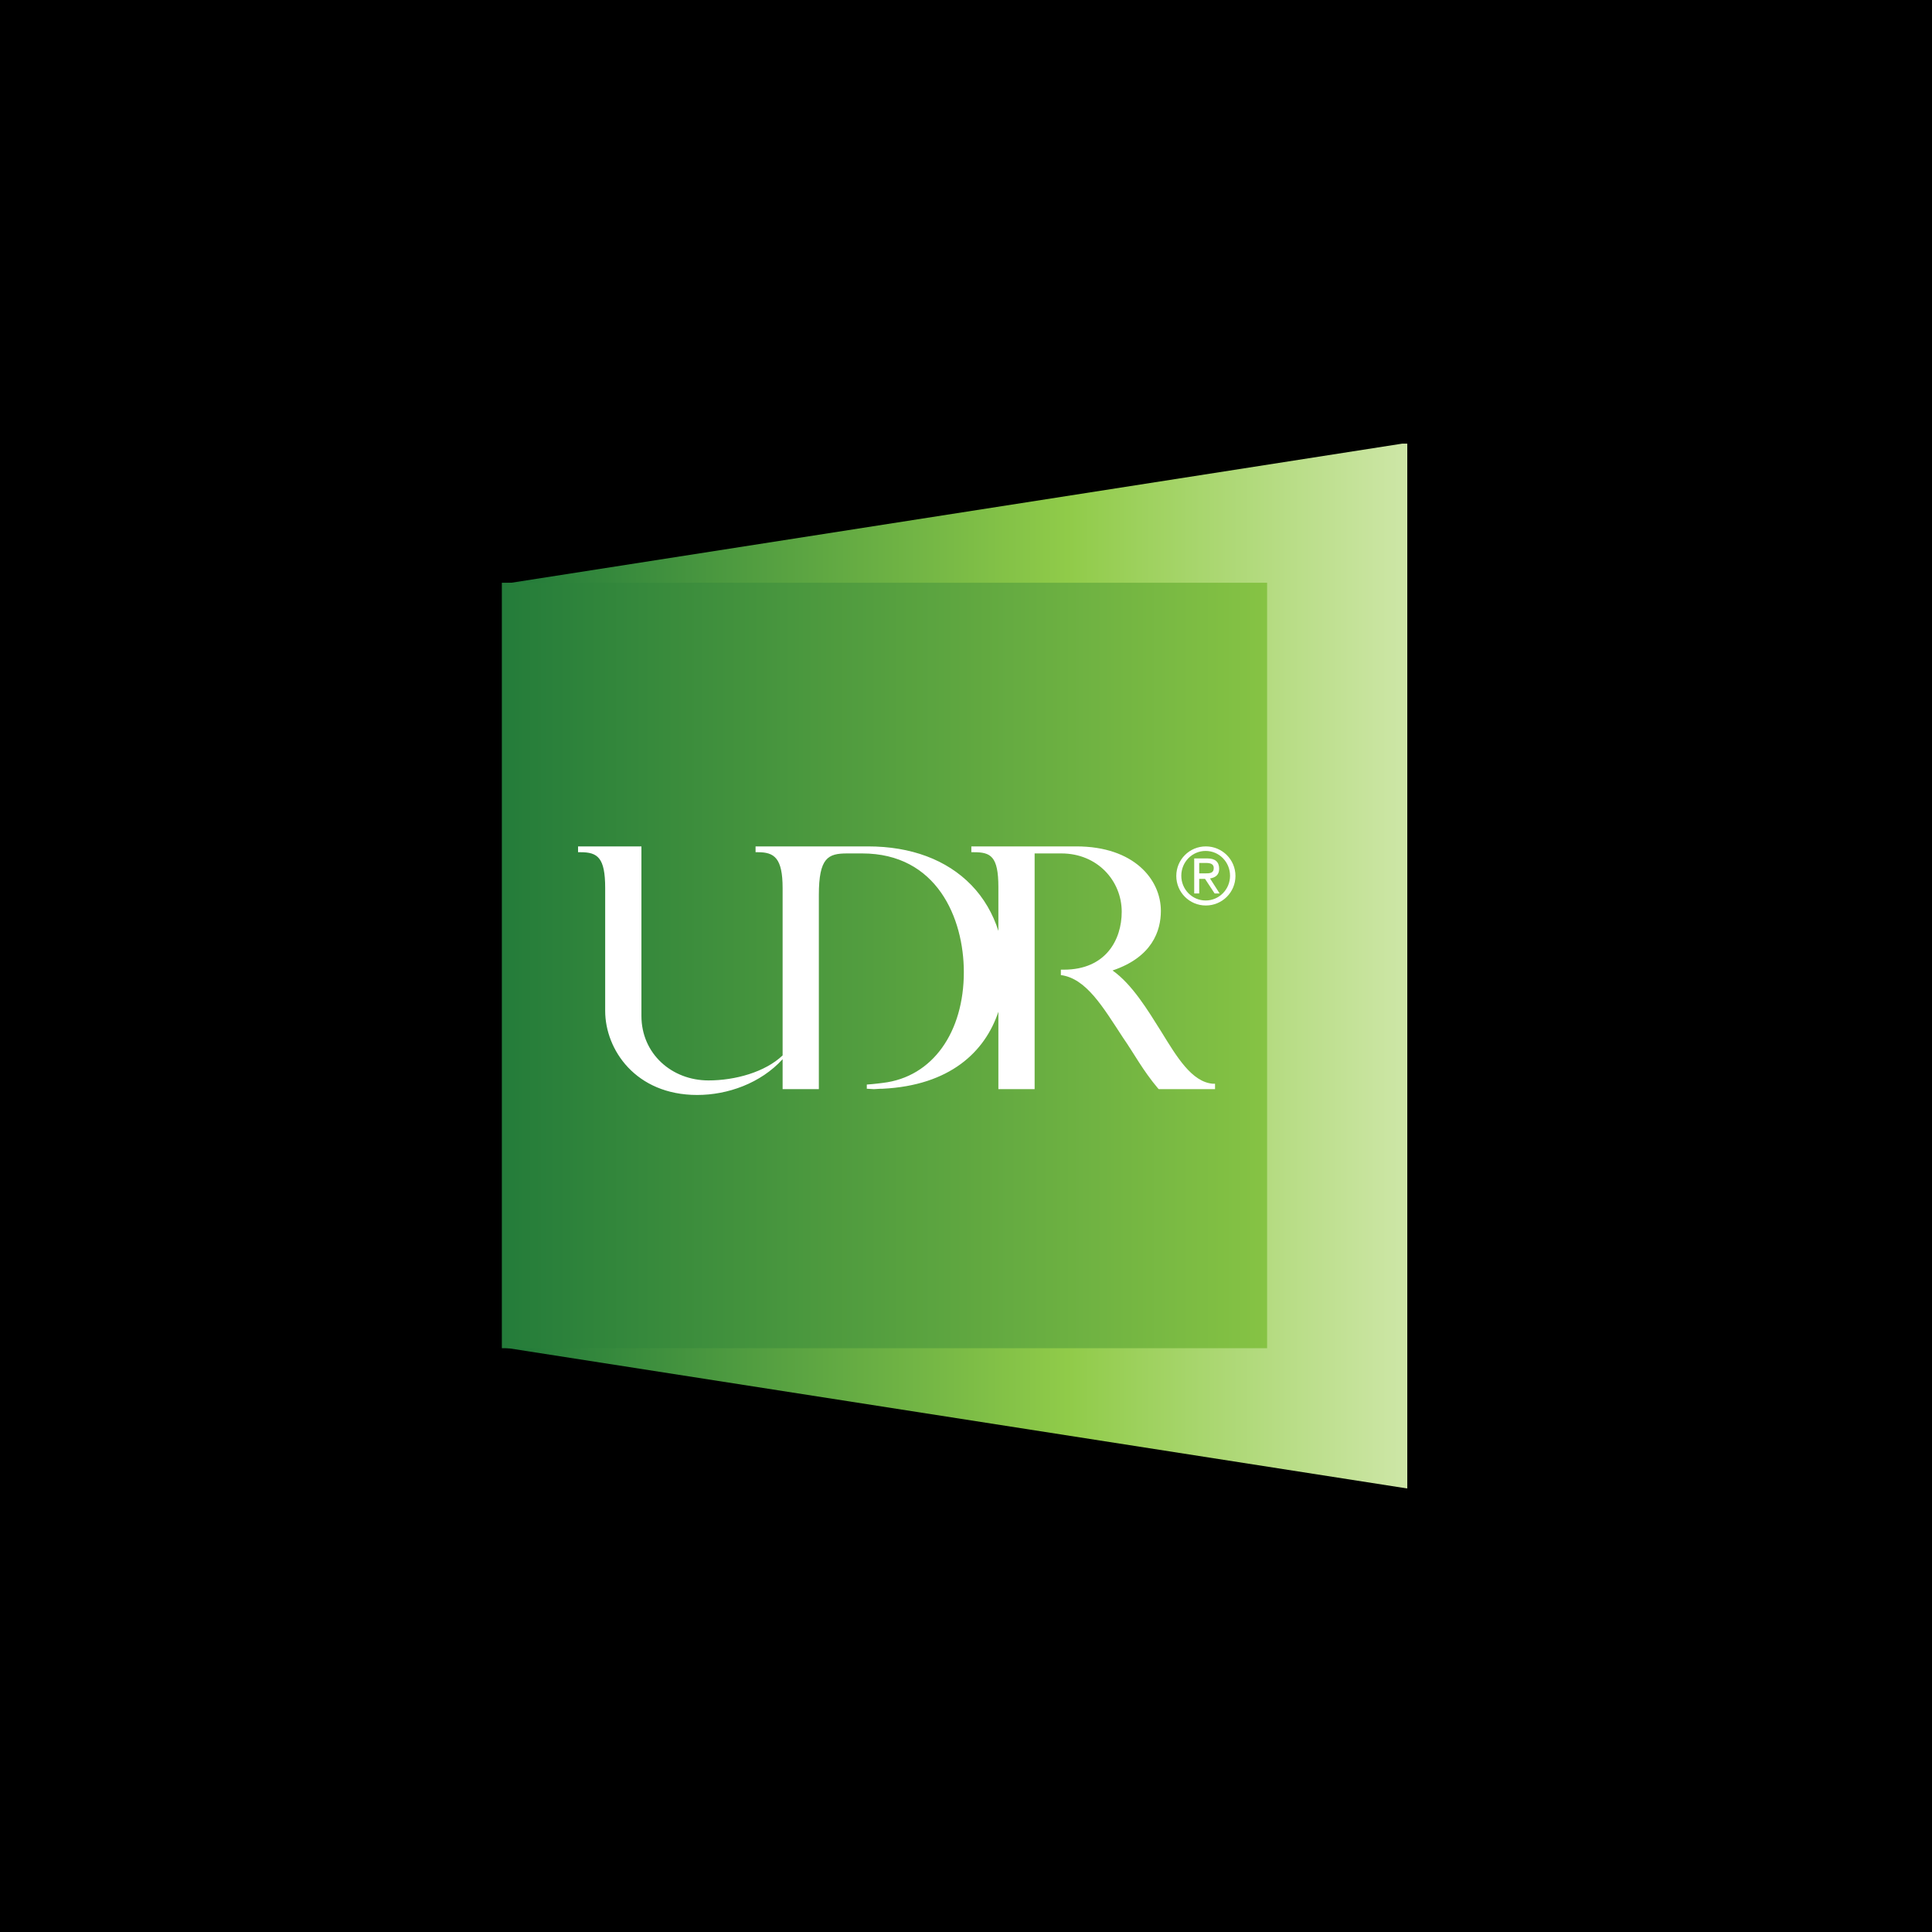
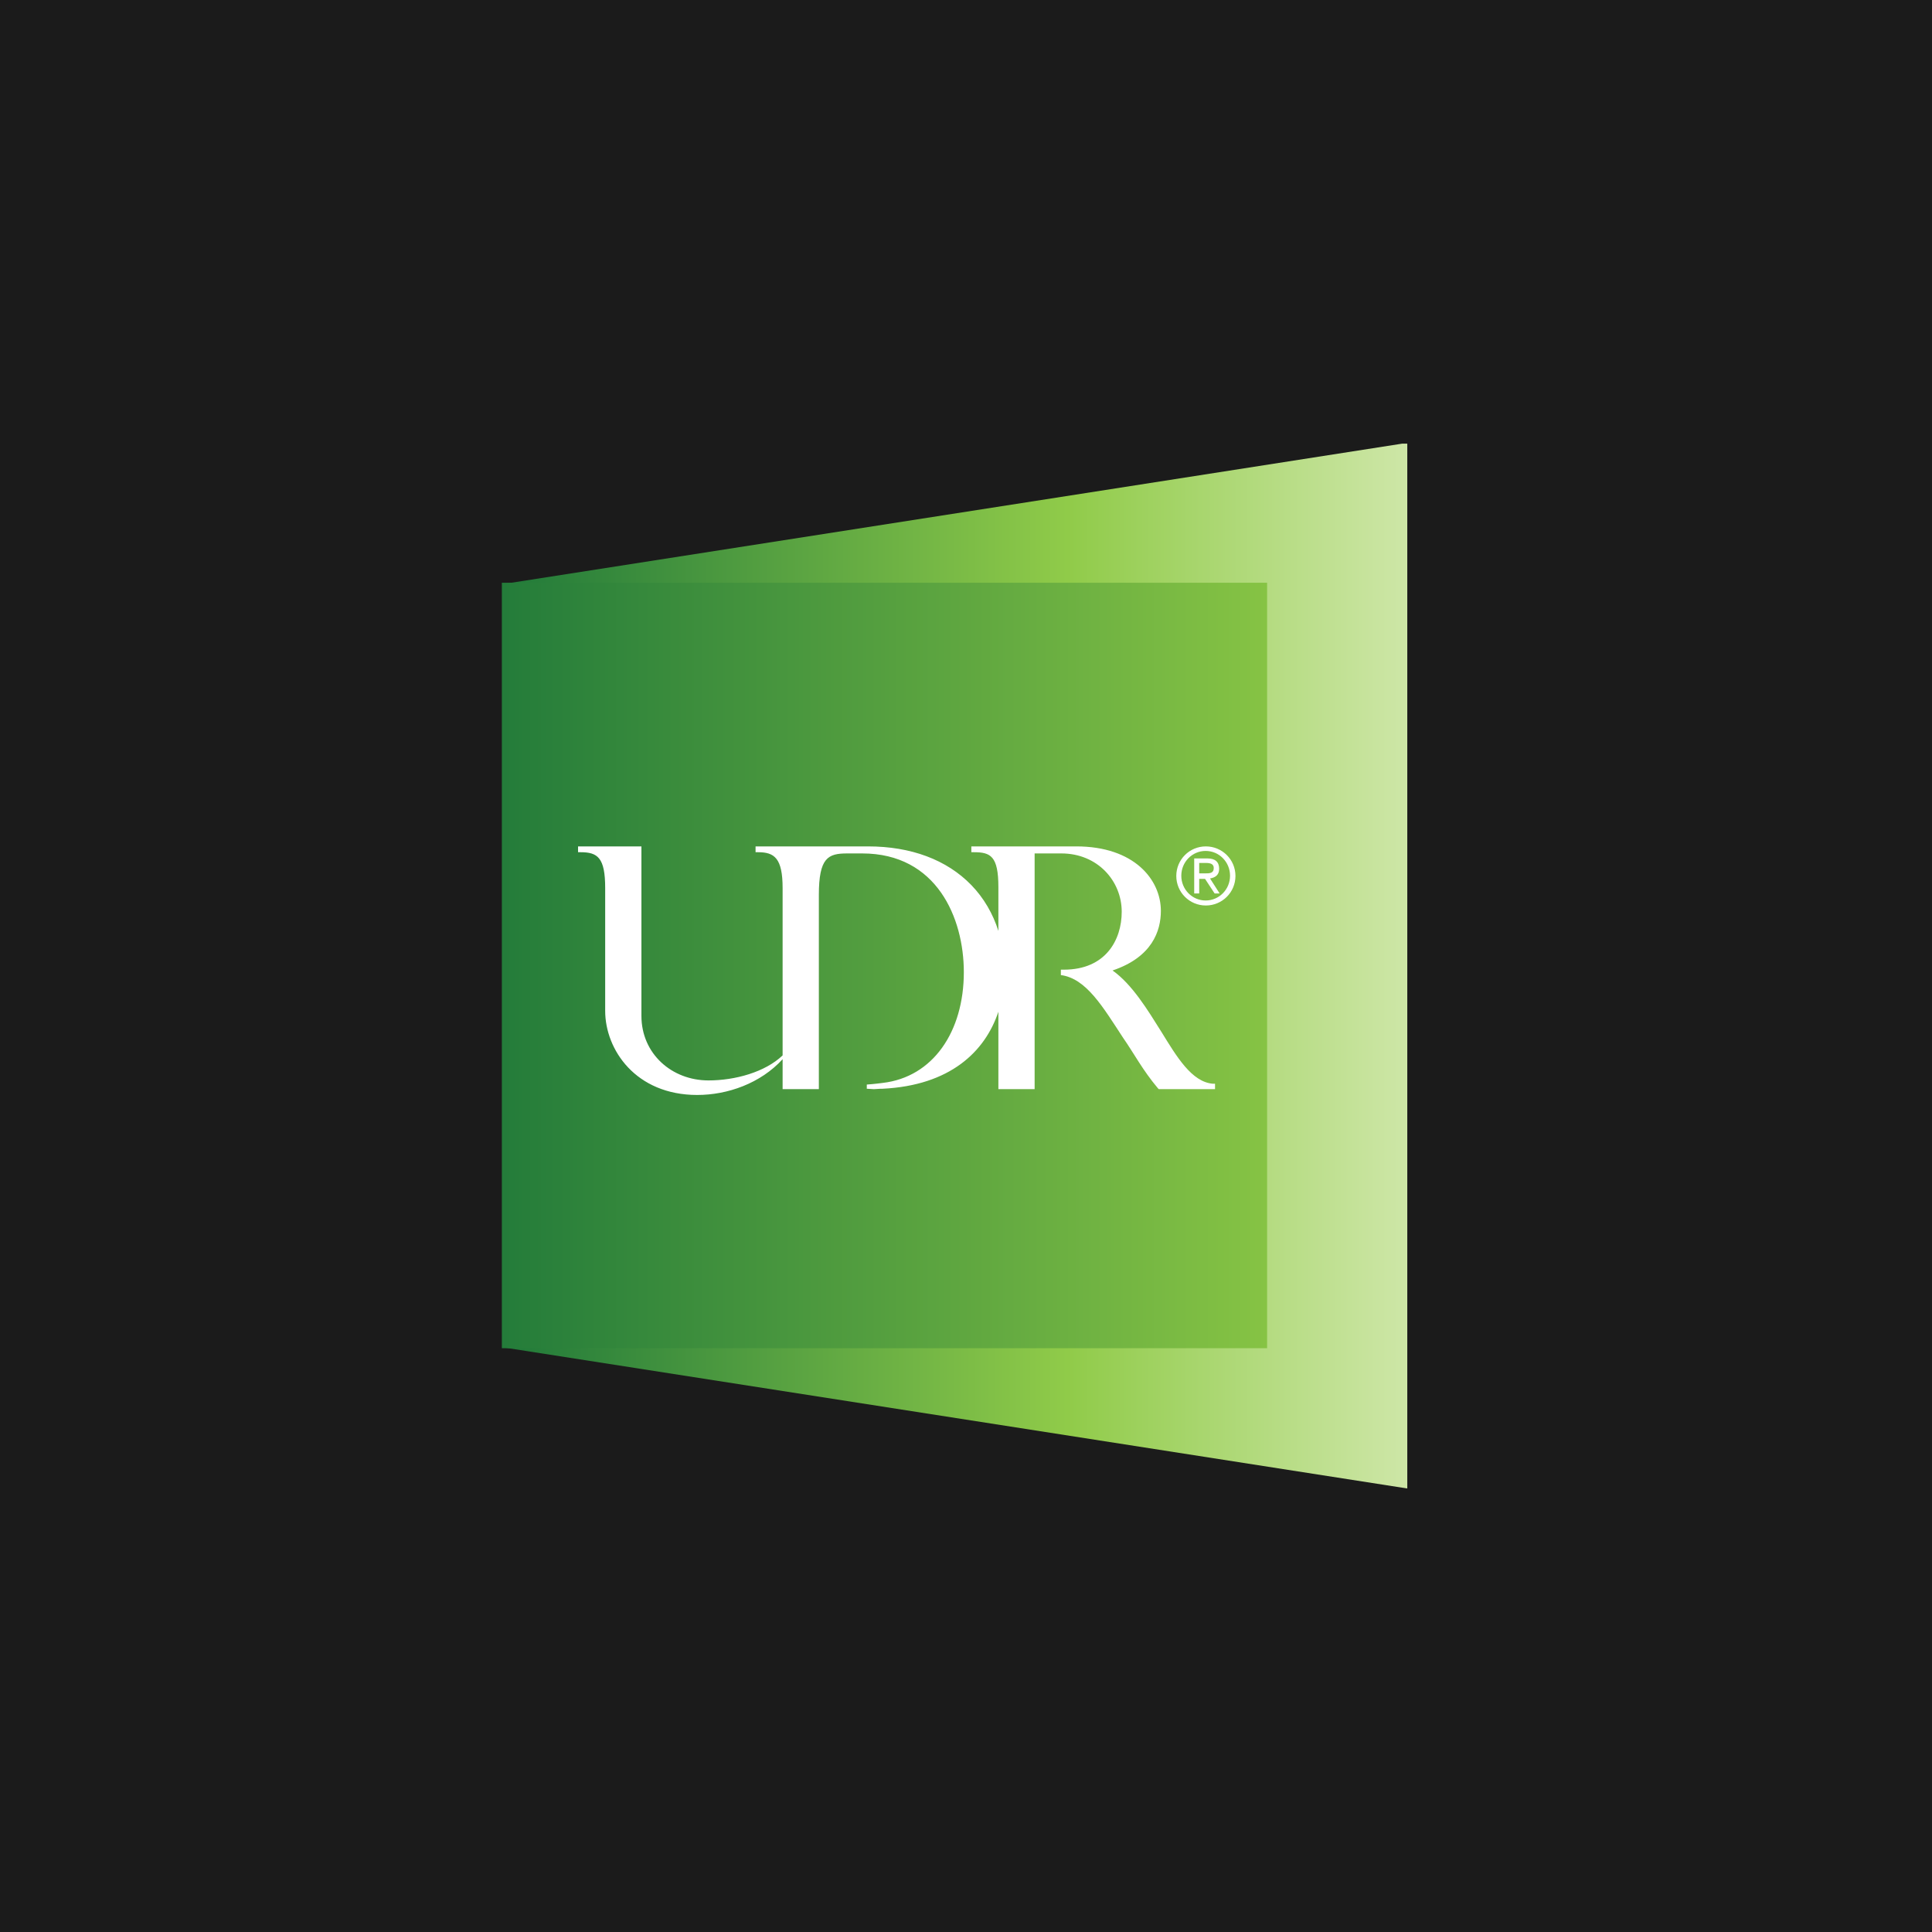
<svg xmlns="http://www.w3.org/2000/svg" viewBox="0 0 192 192" width="192" height="192">
-   <rect width="192" height="192" fill="#000000" />
+   <rect width="192" height="192" fill="#1B1B1B" />
  <svg width="90.113" height="103.914" viewBox="0 0 500 577" fill="none" x="49.794" y="44.05">
    <g clip-path="url(#clip0_6_15205)">
      <mask id="mask0_6_15205" maskUnits="userSpaceOnUse" x="-2723" y="-1873" width="3642" height="2813" mask-type="luminance">
        <path d="M-2722.79 -1872.9H918.366V939.895H-2722.79V-1872.9Z" fill="white" />
      </mask>
      <g mask="url(#mask0_6_15205)">
        <path d="M497.015 0.224L0.933 77.686V498.918L500 576.791V0.224H497.015Z" fill="url(#paint0_linear_6_15205)" />
        <path d="M0.261 499.366H422.537V76.978H0.261V499.366Z" fill="url(#paint1_linear_6_15205)" />
        <path d="M392.649 353.433C380.933 352.5 372.649 338.507 364.142 324.701C356.791 312.985 348.06 298.507 337.239 290.933C359.104 283.582 363.918 269.104 363.918 258.059C363.918 240.821 349.216 222.462 317.239 222.462H259.328V225.671H260.709C269.888 225.671 274.254 227.724 274.254 244.962V269.104C271.269 259.664 266.231 250.933 259.328 243.806C245.746 229.813 226.008 222.462 202.313 222.462H140.261V225.671H141.642C150.597 225.671 155.187 228.88 155.187 245.447V337.798C145.522 347.015 128.993 351.604 114.291 351.604C94.03 351.604 77.276 336.903 77.276 315.97V222.462H42.313V225.671H43.694C53.134 225.671 57.276 228.656 57.276 245.447V313.209C57.276 334.589 74.067 359.627 108.06 359.627C124.851 359.627 143.022 353.209 155.187 339.888V356.418H175.187V249.328C175.187 228.656 180.261 226.343 190.821 226.343H199.105C240.261 226.343 255.187 261.977 255.187 291.865C255.187 324.701 238.172 349.776 210.373 352.985C210.373 352.985 205.299 353.656 201.642 353.88V356.194C203.022 356.194 204.403 356.418 205.522 356.418C208.06 356.194 210.373 356.194 210.373 356.194C247.612 354.365 266.903 335.746 274.254 313.694V356.418H294.254V226.343H308.993C328.993 226.343 342.313 241.53 342.313 258.544C342.313 273.918 333.582 290.485 310.373 290.485H308.731V293.47C322.761 295.298 331.978 311.156 342.985 327.947C349.216 336.903 353.806 345.858 362.313 355.97L362.761 356.418H393.806V353.433H392.649Z" fill="white" />
        <path fill-rule="evenodd" clip-rule="evenodd" d="M388.731 255.074C379.702 255.074 372.425 247.798 372.425 238.768C372.425 229.739 379.702 222.462 388.731 222.462C397.761 222.462 405.075 229.739 405.075 238.768C405.075 247.798 397.761 255.074 388.731 255.074ZM402.09 238.656C402.09 231.082 396.082 224.962 388.619 224.962C381.194 224.962 375.187 231.082 375.187 238.656C375.187 246.194 381.194 252.313 388.619 252.313C396.082 252.313 402.09 246.194 402.09 238.656ZM382.313 229.104H389.664C393.806 229.104 396.082 230.97 396.082 234.85C396.082 238.321 393.806 239.701 391.045 240.149L396.343 248.433H393.582L388.284 240.373H385.075V248.433H382.313V229.104ZM388.284 237.35C390.821 237.35 393.097 237.35 393.097 234.365C393.097 232.089 391.045 231.604 388.955 231.604H385.075V237.35H388.284Z" fill="white" />
      </g>
    </g>
    <defs>
      <linearGradient id="paint0_linear_6_15205" x1="11.53" y1="288.395" x2="613.545" y2="288.395" gradientUnits="userSpaceOnUse">
        <stop stop-color="#247C3A" />
        <stop offset="0.5" stop-color="#90CB49" />
        <stop offset="1" stop-color="#F3F7E0" />
      </linearGradient>
      <linearGradient id="paint1_linear_6_15205" x1="0.933" y1="288.172" x2="422.313" y2="288.172" gradientUnits="userSpaceOnUse">
        <stop stop-color="#247C3A" />
        <stop offset="1" stop-color="#86C344" />
      </linearGradient>
      <clipPath id="clip0_6_15205">
        <rect width="500" height="576.866" fill="white" />
      </clipPath>
    </defs>
  </svg>
</svg>
